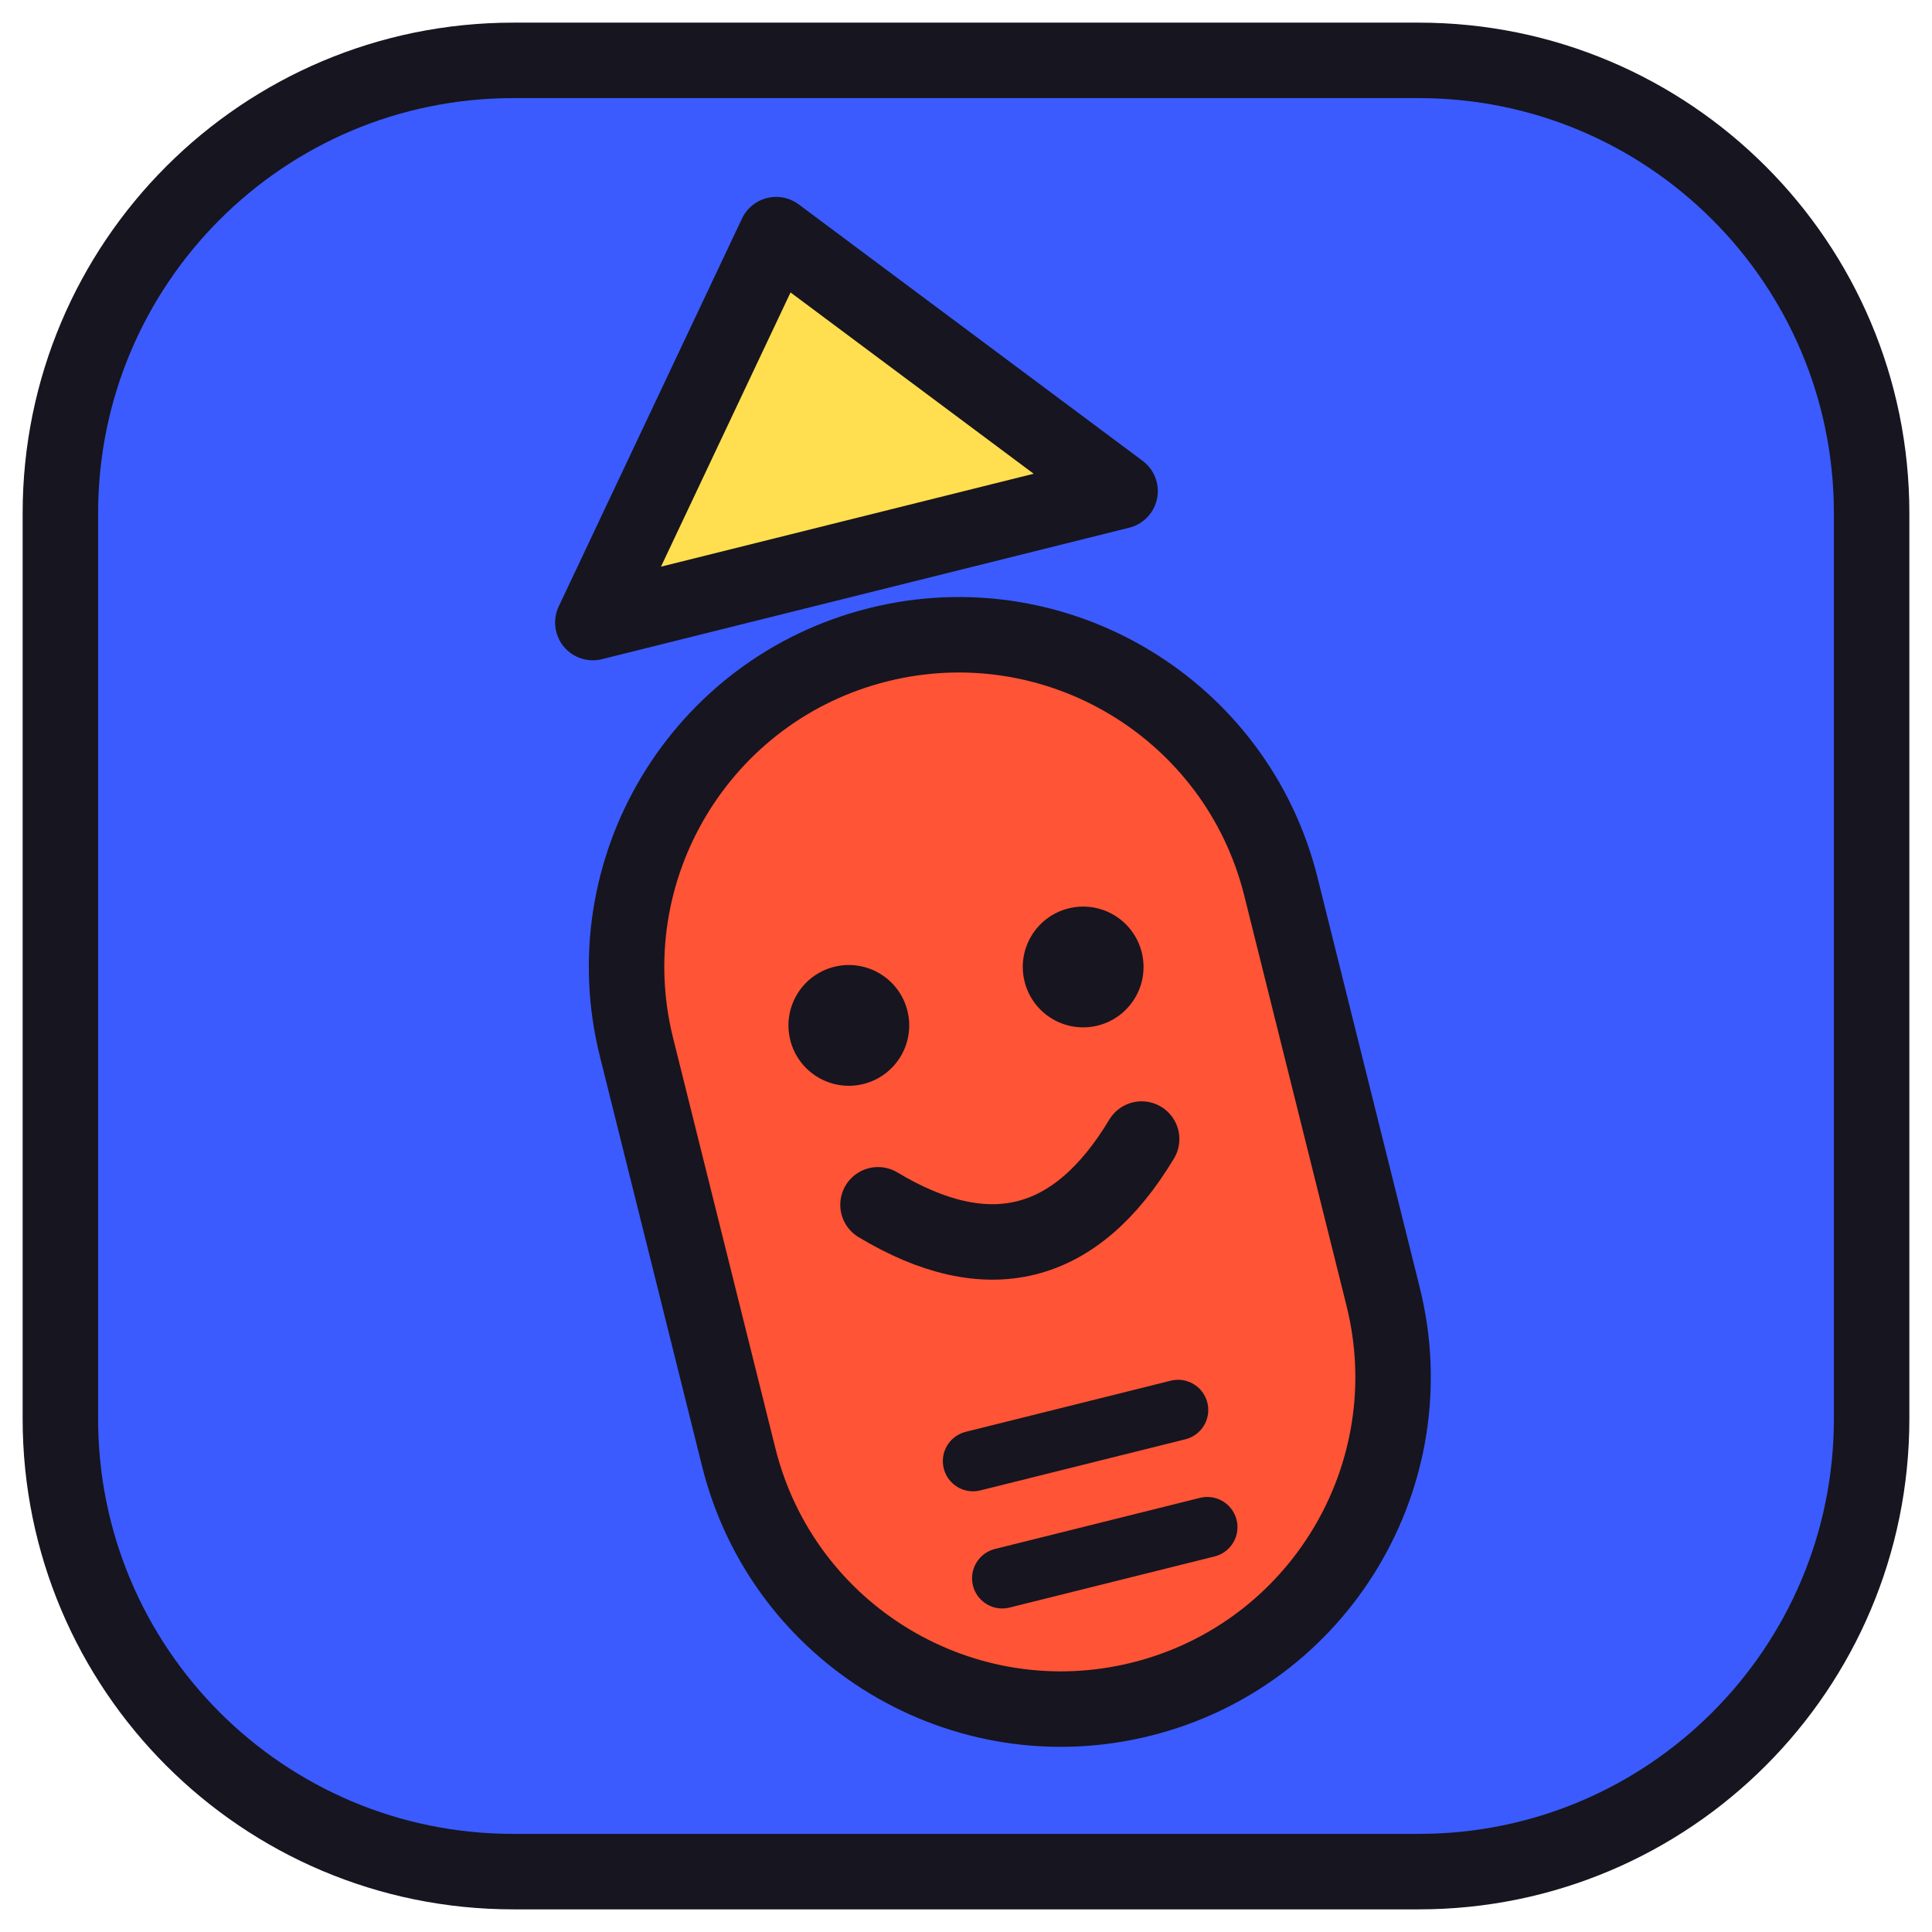
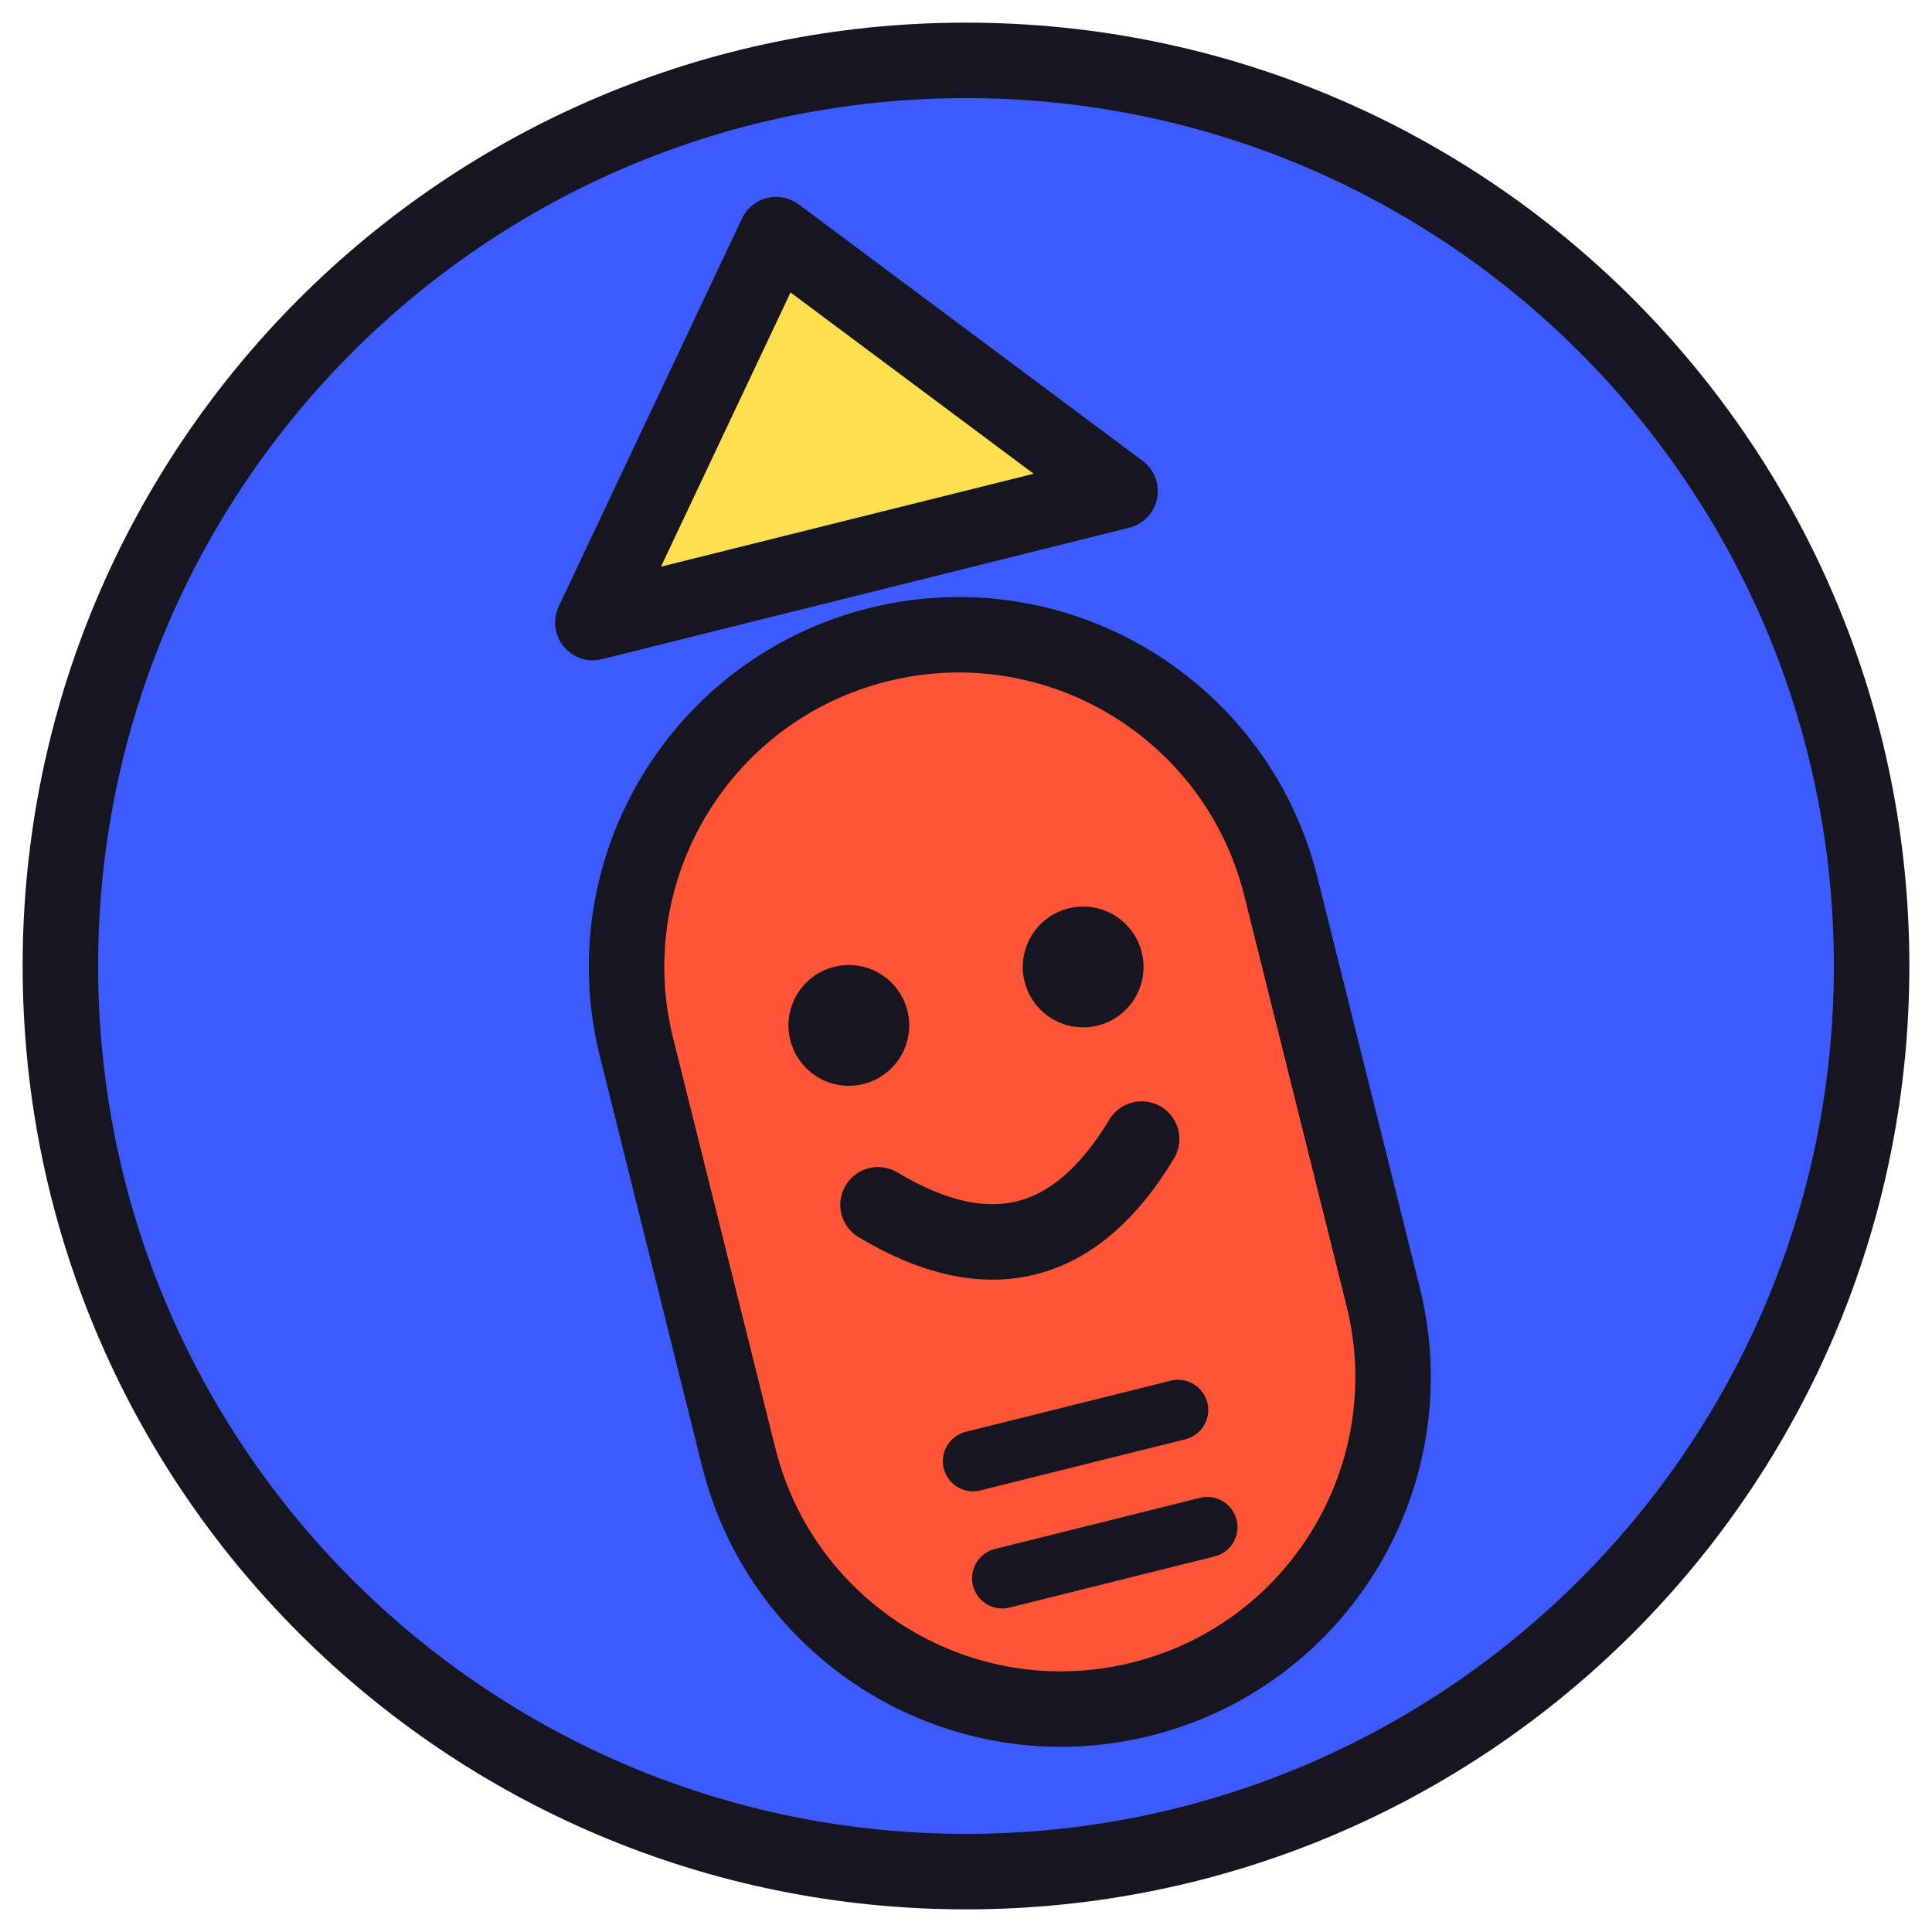
<svg xmlns="http://www.w3.org/2000/svg" viewBox="0 0 128 128" fill="none" stroke="#17151F" stroke-width="5" stroke-linecap="round" stroke-linejoin="round">
-   <rect x="4" y="4" width="120" height="120" rx="30" fill="#3B5BFF" />
+   <circle cx="64" cy="64" r="60" fill="#3B5BFF" />
  <g transform="translate(64 66) rotate(-14) translate(-64 -66)">
    <path d="M64 14 L82 36 H46 Z" fill="#FFDF4F" />
    <rect x="42" y="42" width="44" height="72" rx="22" fill="#FF5436" />
    <circle cx="56" cy="66" r="4" fill="#17151F" stroke="none" />
    <circle cx="72" cy="66" r="4" fill="#17151F" stroke="none" />
    <path d="M55 78 Q64 87 73 78" />
    <path d="M57 96 H71 M57 104 H71" stroke-width="4" />
  </g>
</svg>
